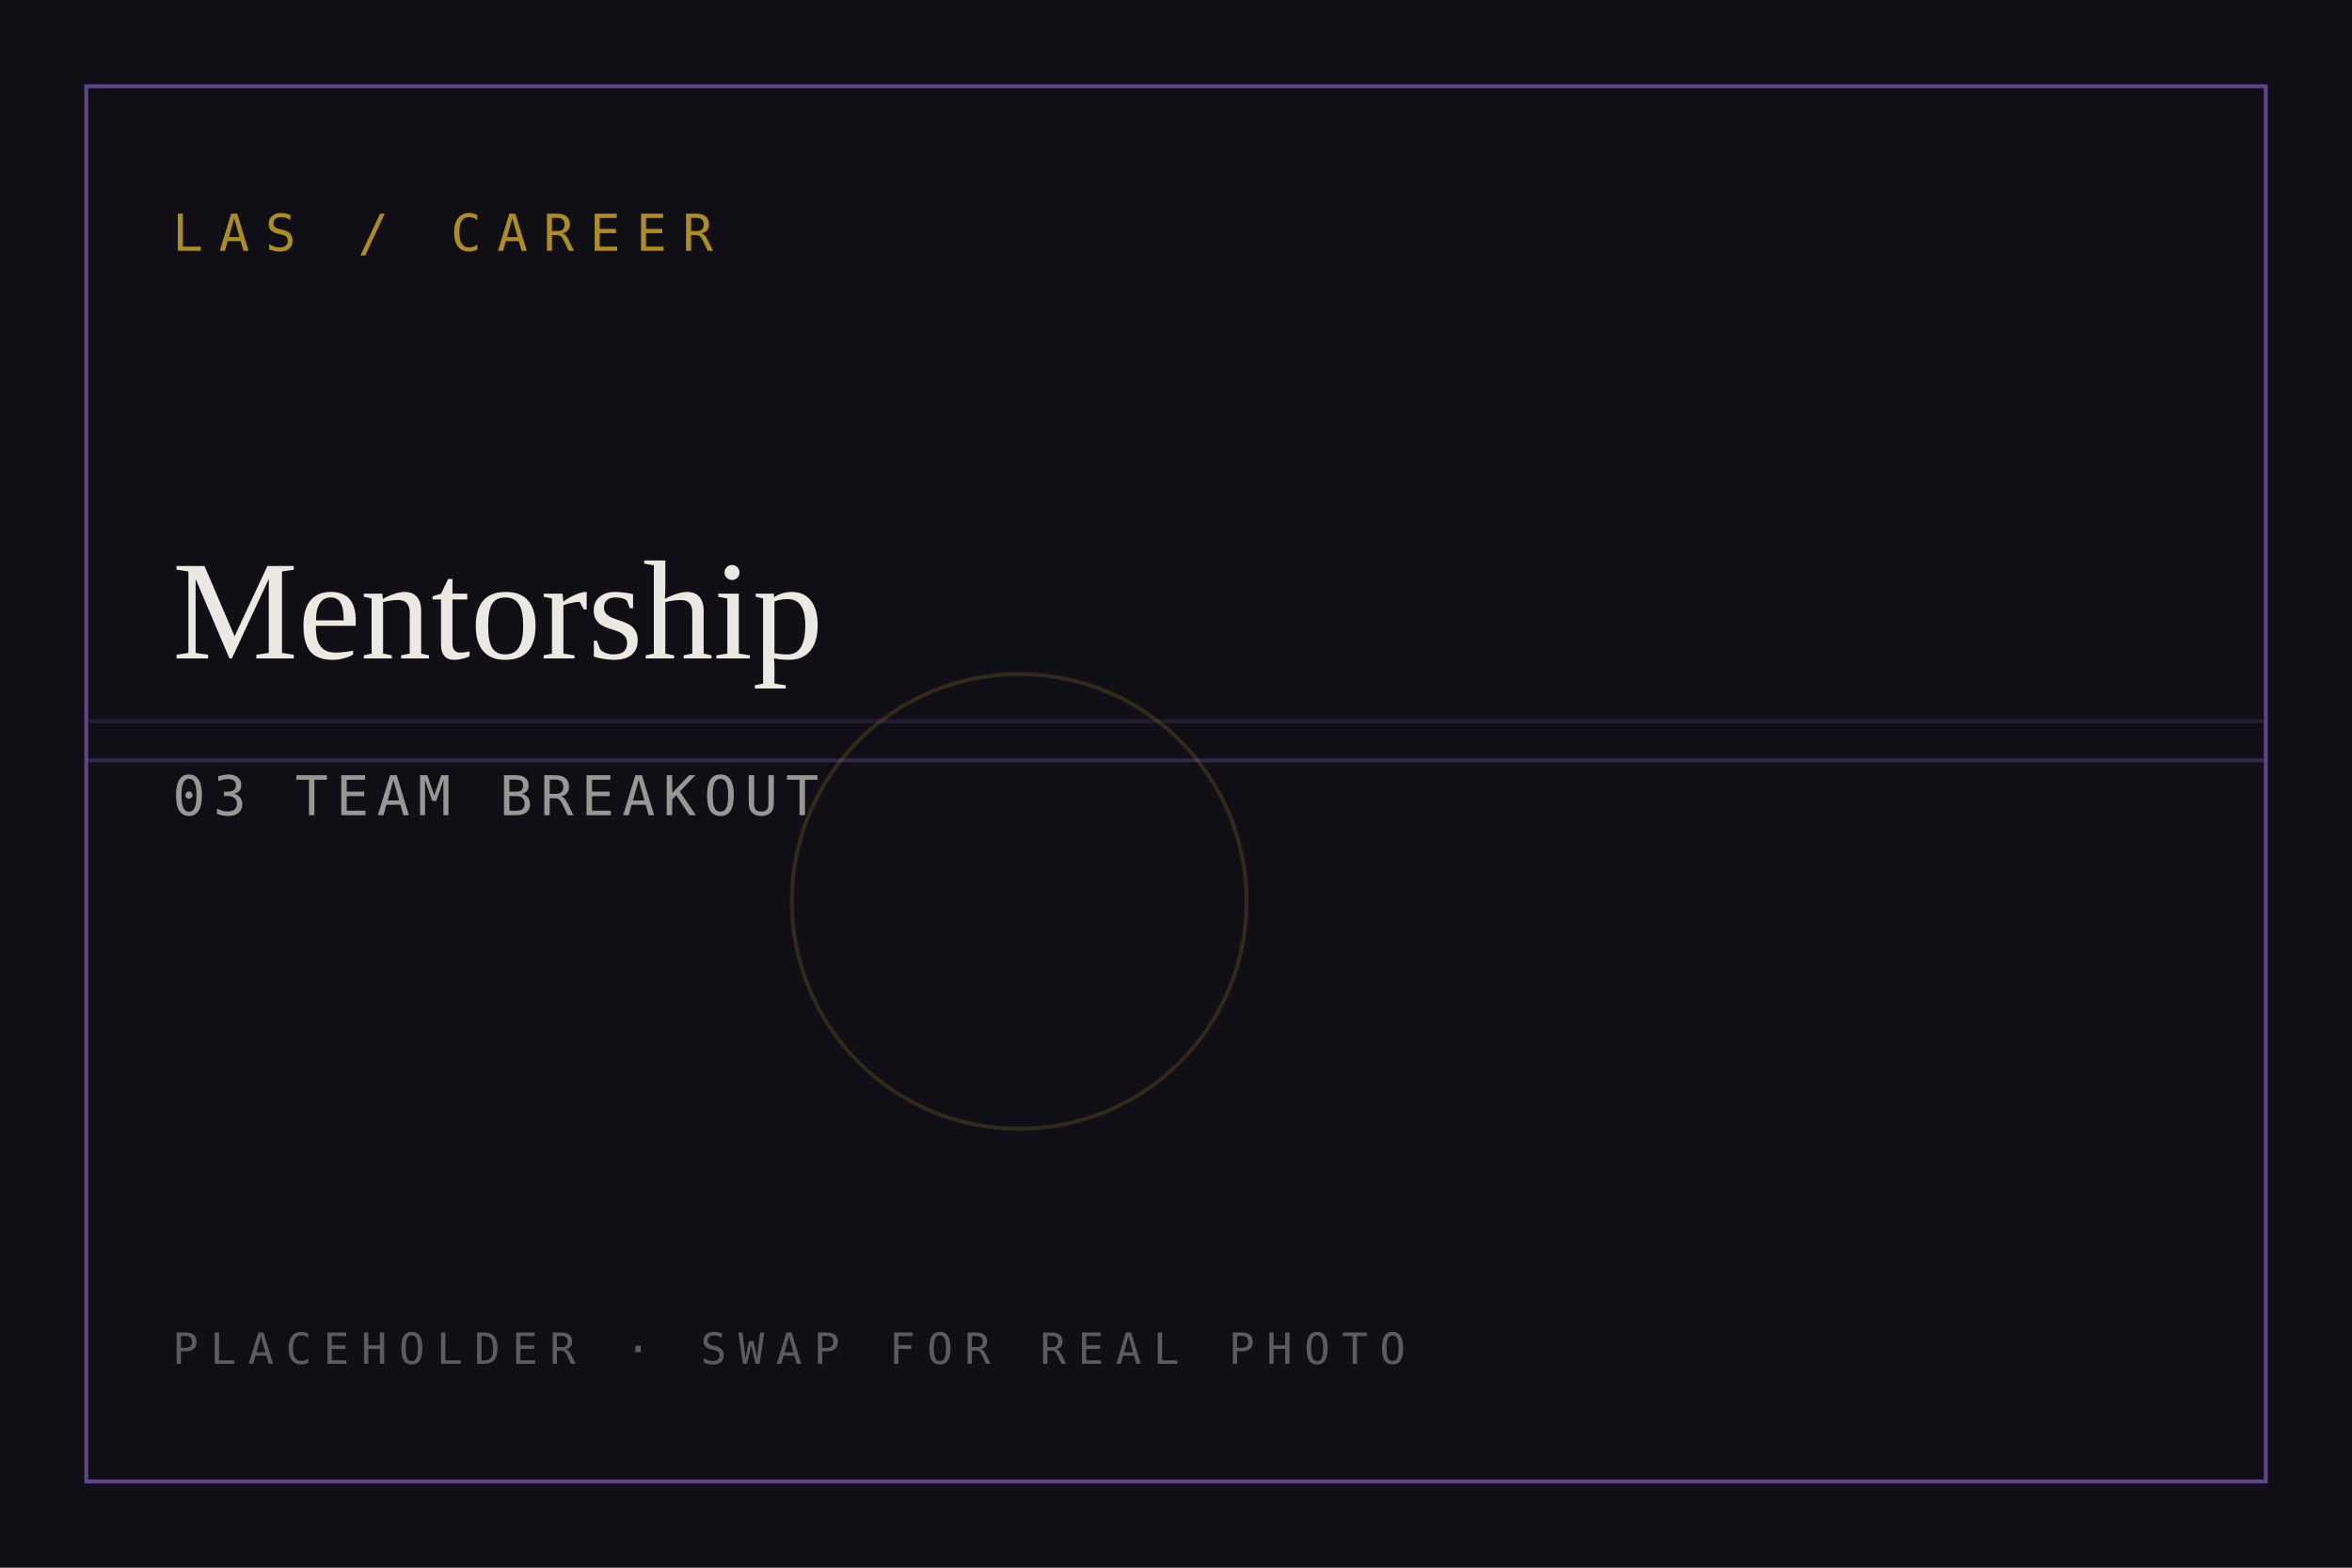
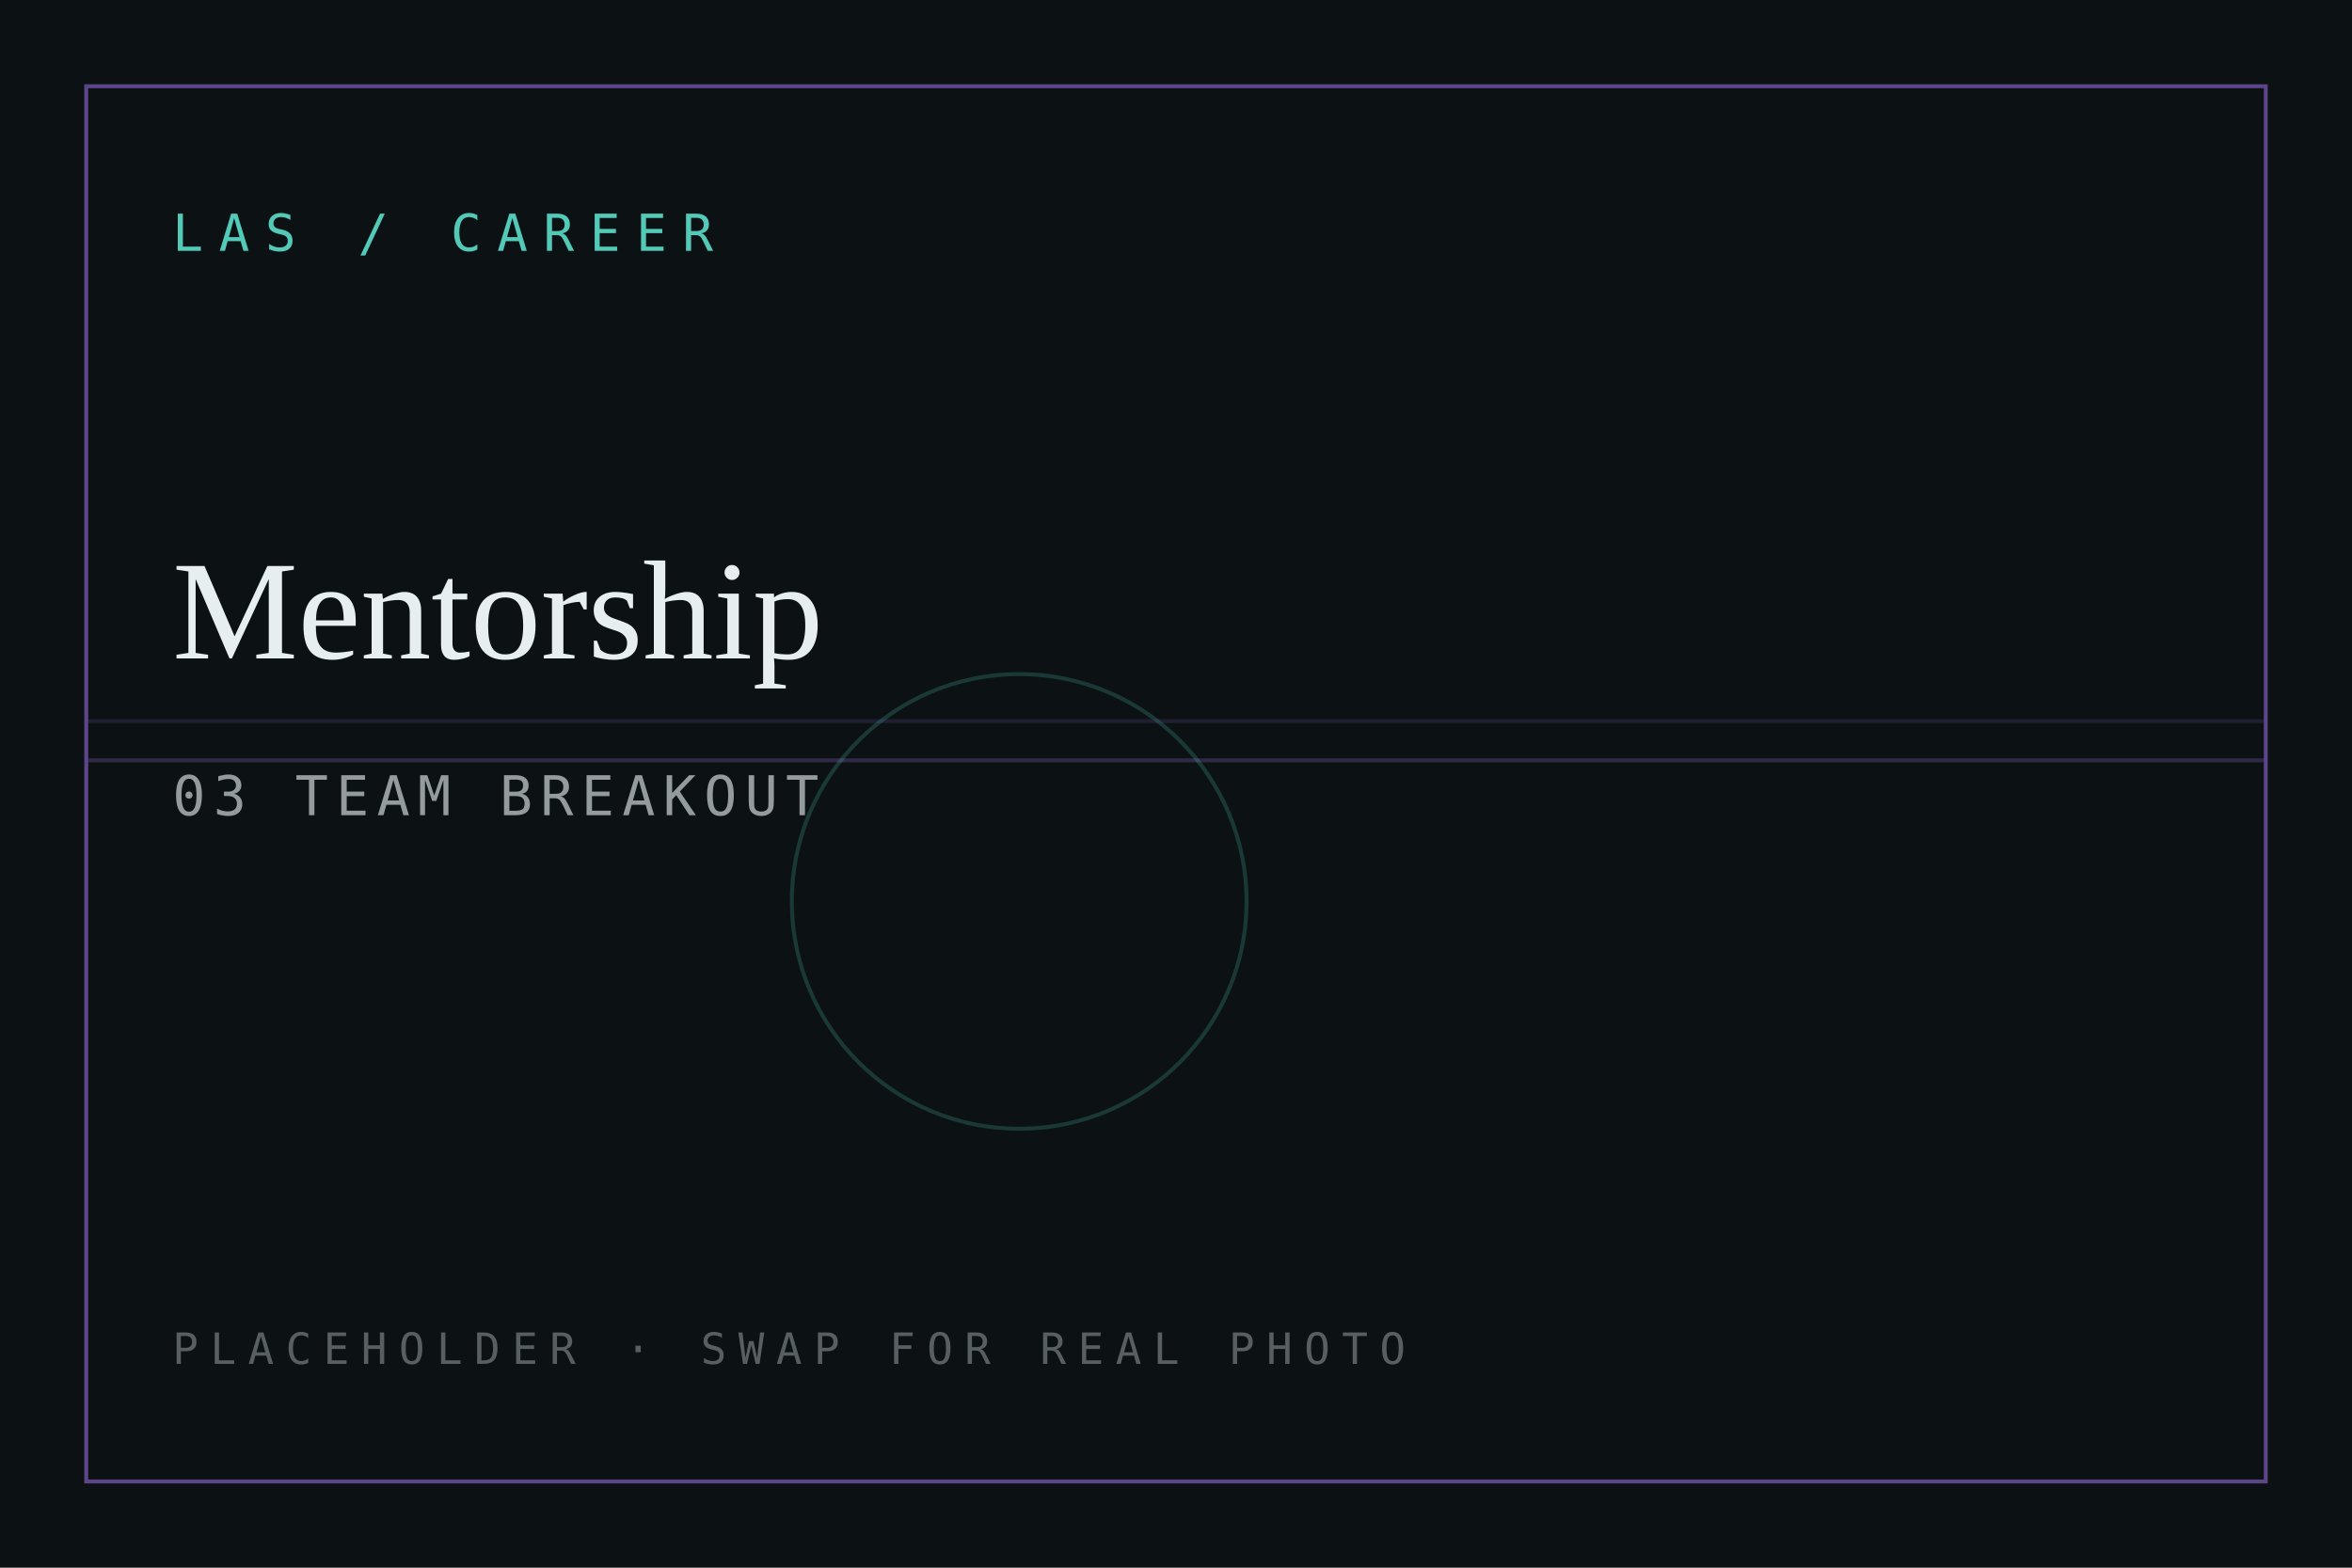
<svg xmlns="http://www.w3.org/2000/svg" width="600" height="400" viewBox="0 0 600 400" role="img" aria-label="Mentorship Team breakout">
-   <rect width="600" height="400" fill="#100f16" />
+   <rect width="600" height="400" fill="#0c1214" />
  <rect x="22" y="22" width="556" height="356" fill="none" stroke="#5c4588" stroke-width="1" />
  <path d="M22 194 H578" stroke="#5c4588" stroke-opacity="0.45" />
  <path d="M22 184 H578" stroke="#5c4588" stroke-opacity="0.25" />
-   <circle cx="260" cy="230" r="58" fill="none" stroke="#c9a227" stroke-opacity="0.18" />
-   <text x="44" y="64" fill="#c9a227" fill-opacity="0.85" font-family="ui-monospace, SFMono-Regular, Menlo, monospace" font-size="13" letter-spacing="4">LAS / CAREER</text>
-   <text x="44" y="168" fill="#ece9e2" font-family="Georgia, 'Times New Roman', serif" font-size="36">Mentorship</text>
-   <text x="44" y="208" fill="#ece9e2" fill-opacity="0.62" font-family="ui-monospace, SFMono-Regular, Menlo, monospace" font-size="14" letter-spacing="2">03  TEAM BREAKOUT</text>
-   <text x="44" y="348" fill="#ece9e2" fill-opacity="0.35" font-family="ui-monospace, SFMono-Regular, Menlo, monospace" font-size="11" letter-spacing="3">PLACEHOLDER  ·  SWAP FOR REAL PHOTO</text>
+   <circle cx="260" cy="230" r="58" fill="none" stroke="#5EEAD4" stroke-opacity="0.18" />
+   <text x="44" y="64" fill="#5EEAD4" fill-opacity="0.85" font-family="ui-monospace, SFMono-Regular, Menlo, monospace" font-size="13" letter-spacing="4">LAS / CAREER</text>
+   <text x="44" y="168" fill="#e6eef0" font-family="Georgia, 'Times New Roman', serif" font-size="36">Mentorship</text>
+   <text x="44" y="208" fill="#e6eef0" fill-opacity="0.62" font-family="ui-monospace, SFMono-Regular, Menlo, monospace" font-size="14" letter-spacing="2">03  TEAM BREAKOUT</text>
+   <text x="44" y="348" fill="#e6eef0" fill-opacity="0.35" font-family="ui-monospace, SFMono-Regular, Menlo, monospace" font-size="11" letter-spacing="3">PLACEHOLDER  ·  SWAP FOR REAL PHOTO</text>
</svg>
